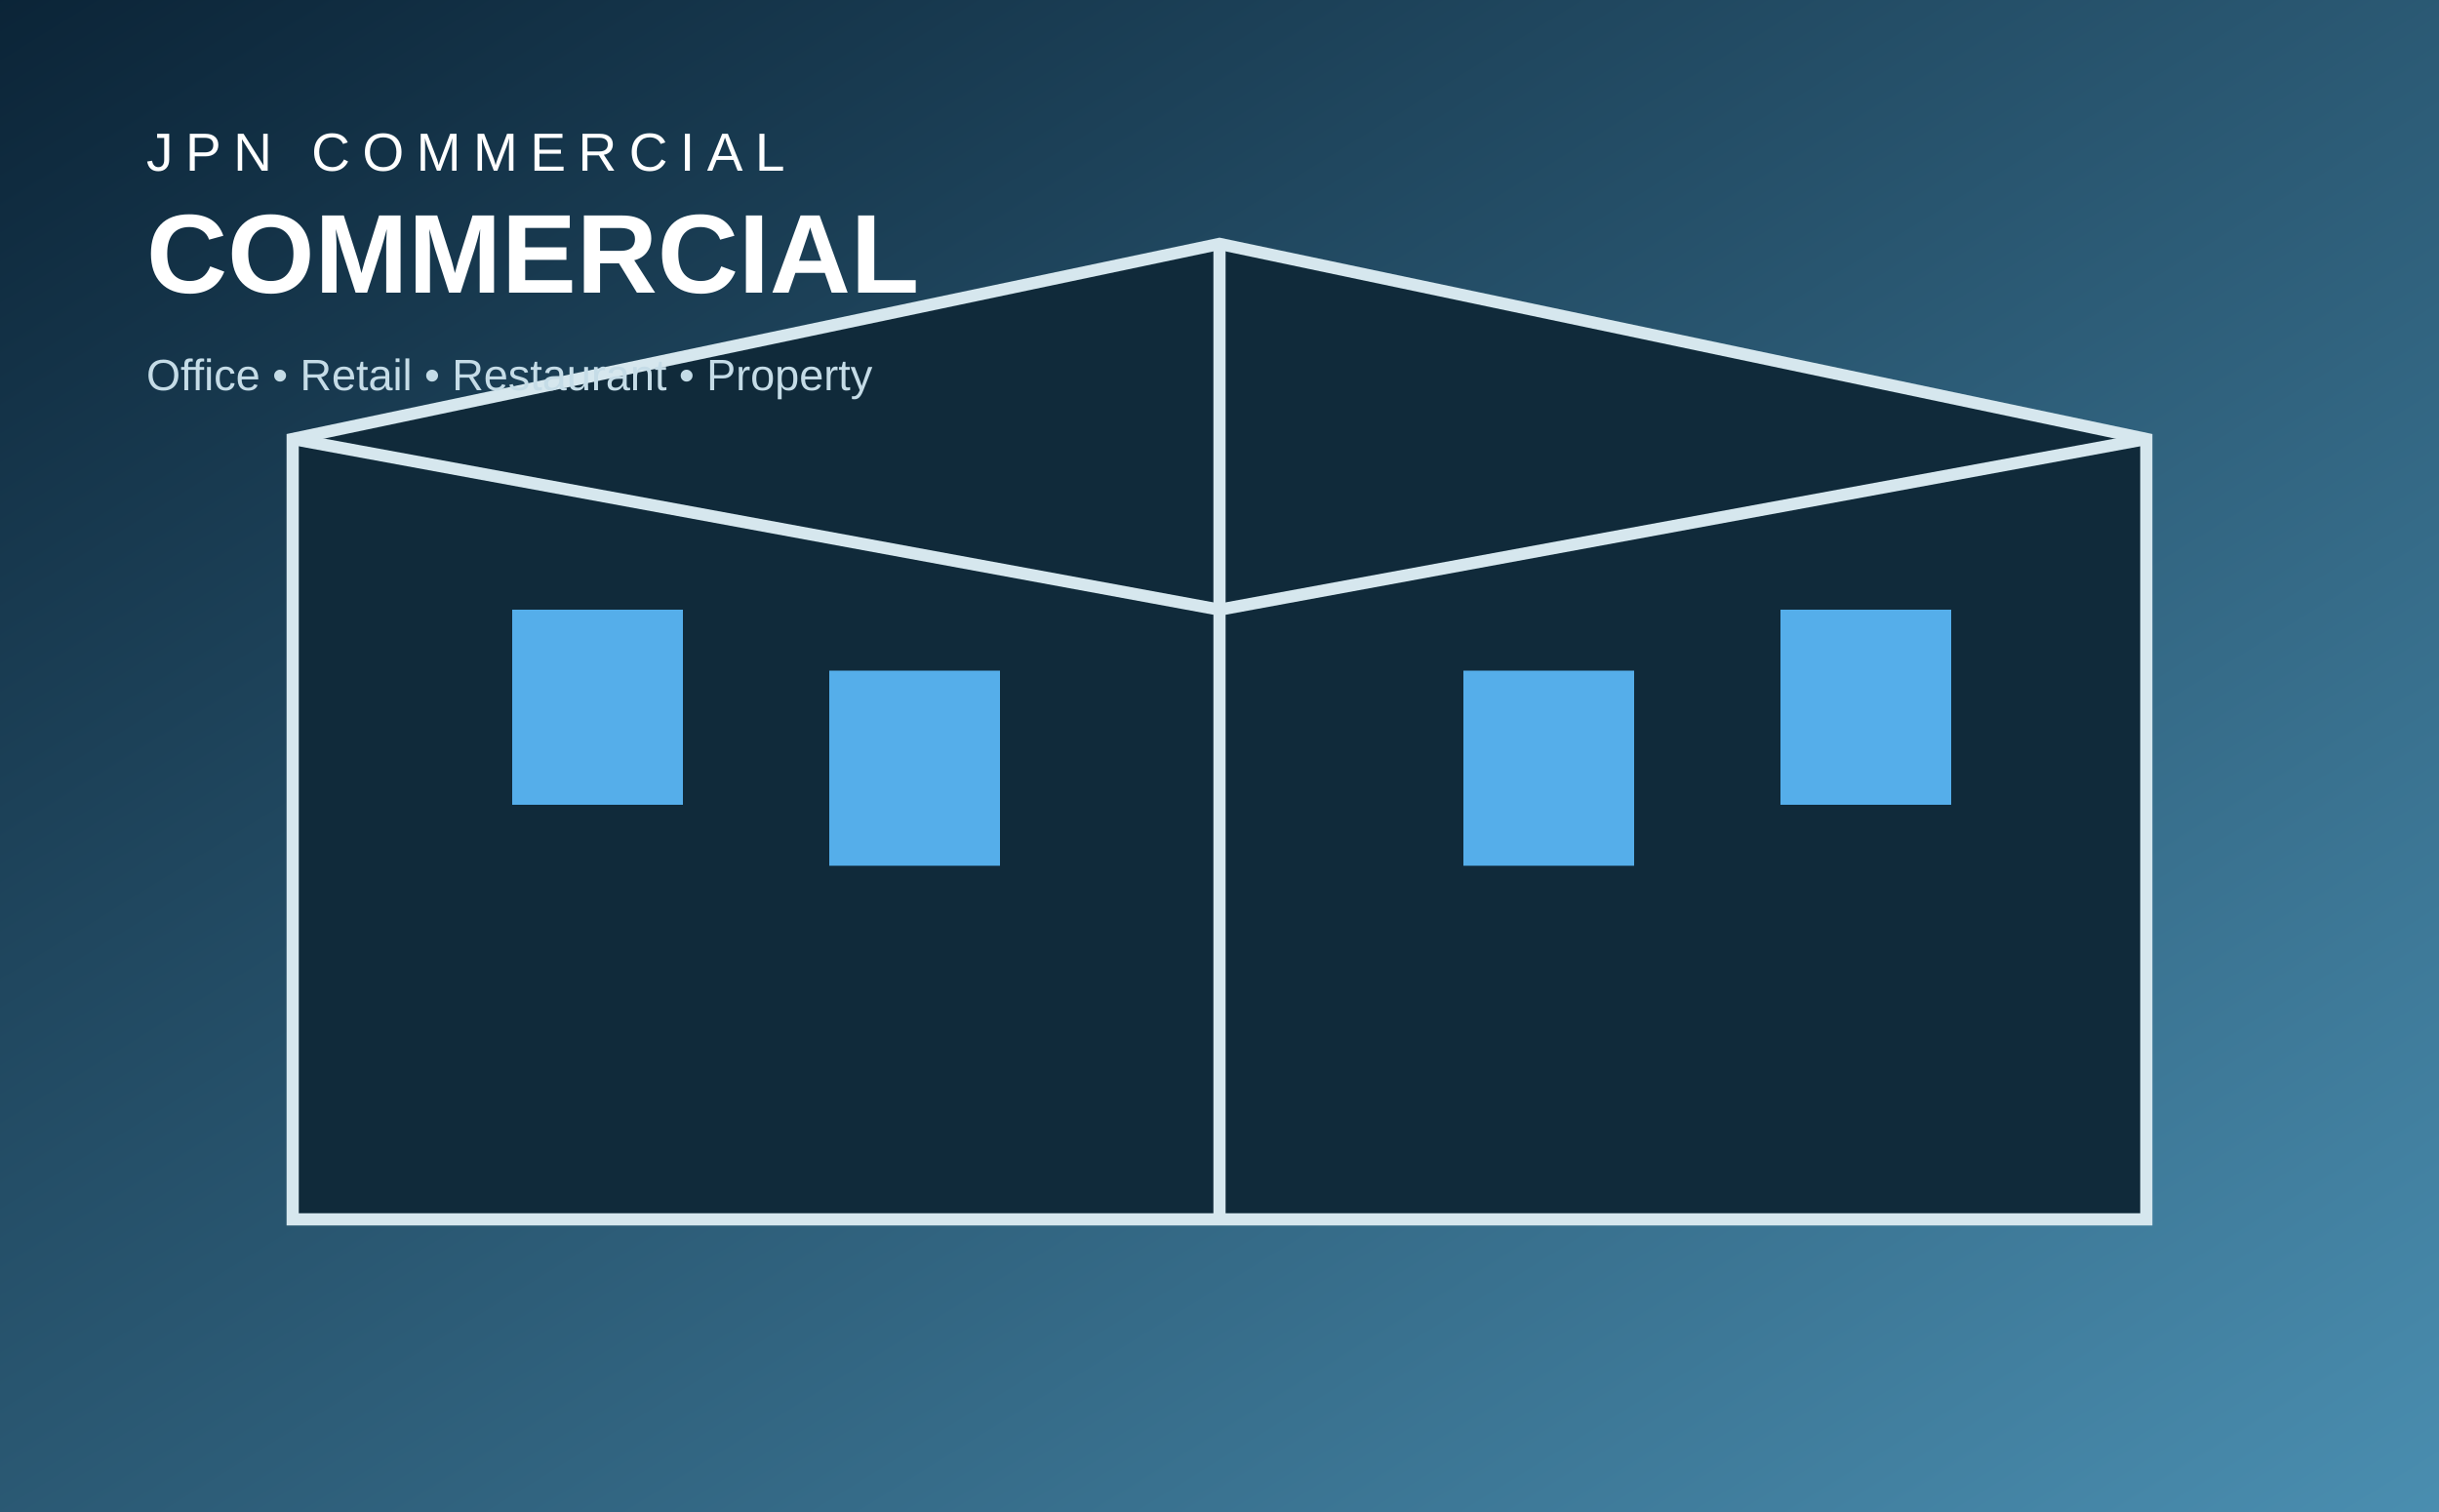
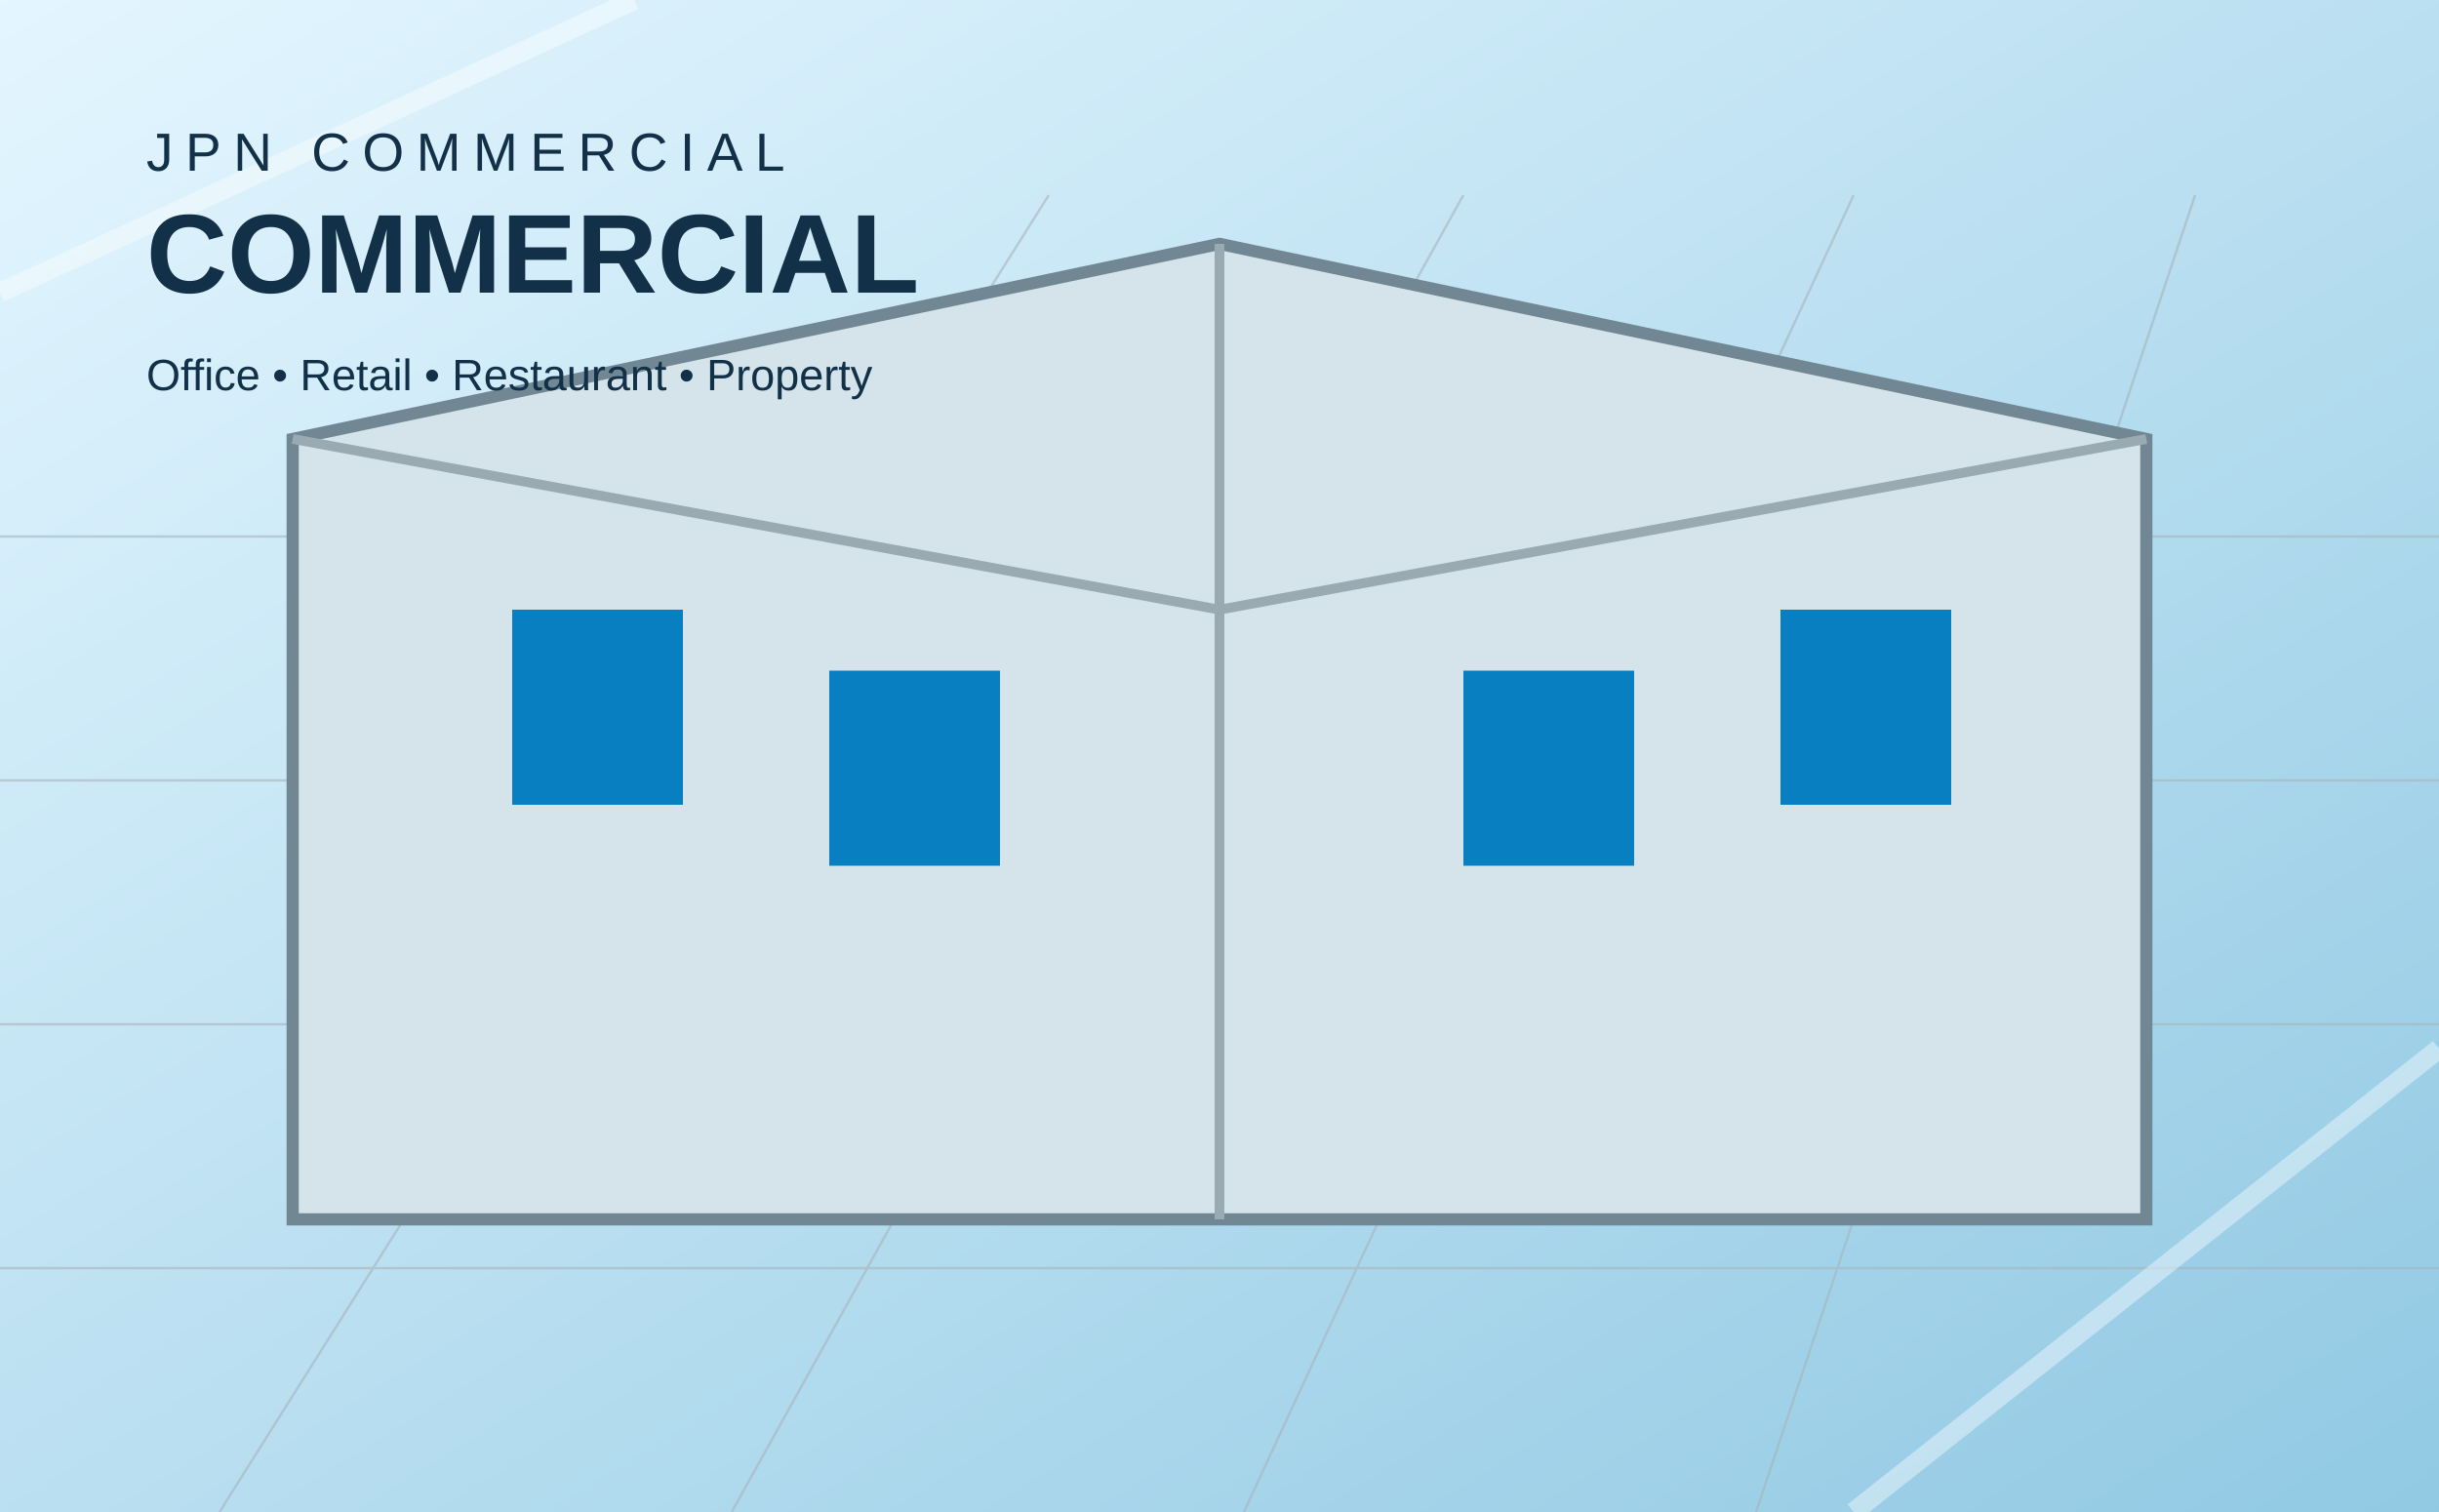
<svg xmlns="http://www.w3.org/2000/svg" viewBox="0 0 1000 620">
  <defs>
-     <linearGradient id="g" x1="0" y1="0" x2="1" y2="1">
-       <stop stop-color="#0b2437" />
-       <stop offset="1" stop-color="#4a8eb0" />
+     <linearGradient id="b" x2="1" y2="1">
+       <stop stop-color="#e4f6ff" />
+       <stop offset="1" stop-color="#91c9e3" />
    </linearGradient>
  </defs>
-   <rect width="1000" height="620" fill="url(#g)" />
-   <g fill="#102a3a" stroke="#d6e7ee" stroke-width="5">
-     <path d="M120 500V180L500 100L880 180V500Z" />
-     <path d="M120 180L500 250L880 180" fill="none" />
-     <path d="M500 100V500" fill="none" />
+   <rect width="1000" height="620" fill="url(#b)" />
+   <g stroke="#a6b4bc" opacity=".6">
+     <path d="M0 520h1000M0 420h1000M0 320h1000M0 220h1000" />
+     <path d="M90 620 430 80M300 620 600 80M510 620 760 80M720 620 900 80" />
  </g>
-   <g fill="#55aeea">
+   <g stroke="#fff" stroke-width="8" opacity=".4">
+     <path d="M0 120L260 0M760 620L1000 430" />
+   </g>
+   <path d="M120 500V180L500 100L880 180V500Z" fill="#d5e4ea" stroke="#718793" stroke-width="5" />
+   <path d="M120 180L500 250L880 180M500 100V500" fill="none" stroke="#9aaab2" stroke-width="4" />
+   <g fill="#087fc1">
    <rect x="210" y="250" width="70" height="80" />
    <rect x="340" y="275" width="70" height="80" />
    <rect x="600" y="275" width="70" height="80" />
    <rect x="730" y="250" width="70" height="80" />
  </g>
-   <g fill="#fff" font-family="Arial,sans-serif">
+   <g fill="#123047" font-family="Arial">
    <text x="60" y="70" font-size="22" letter-spacing="5">JPN COMMERCIAL</text>
    <text x="60" y="120" font-size="46" font-weight="700">COMMERCIAL</text>
-     <text x="60" y="160" font-size="18" fill="#c5dce7">Office • Retail • Restaurant • Property</text>
+     <text x="60" y="160" font-size="18">Office • Retail • Restaurant • Property</text>
  </g>
</svg>
